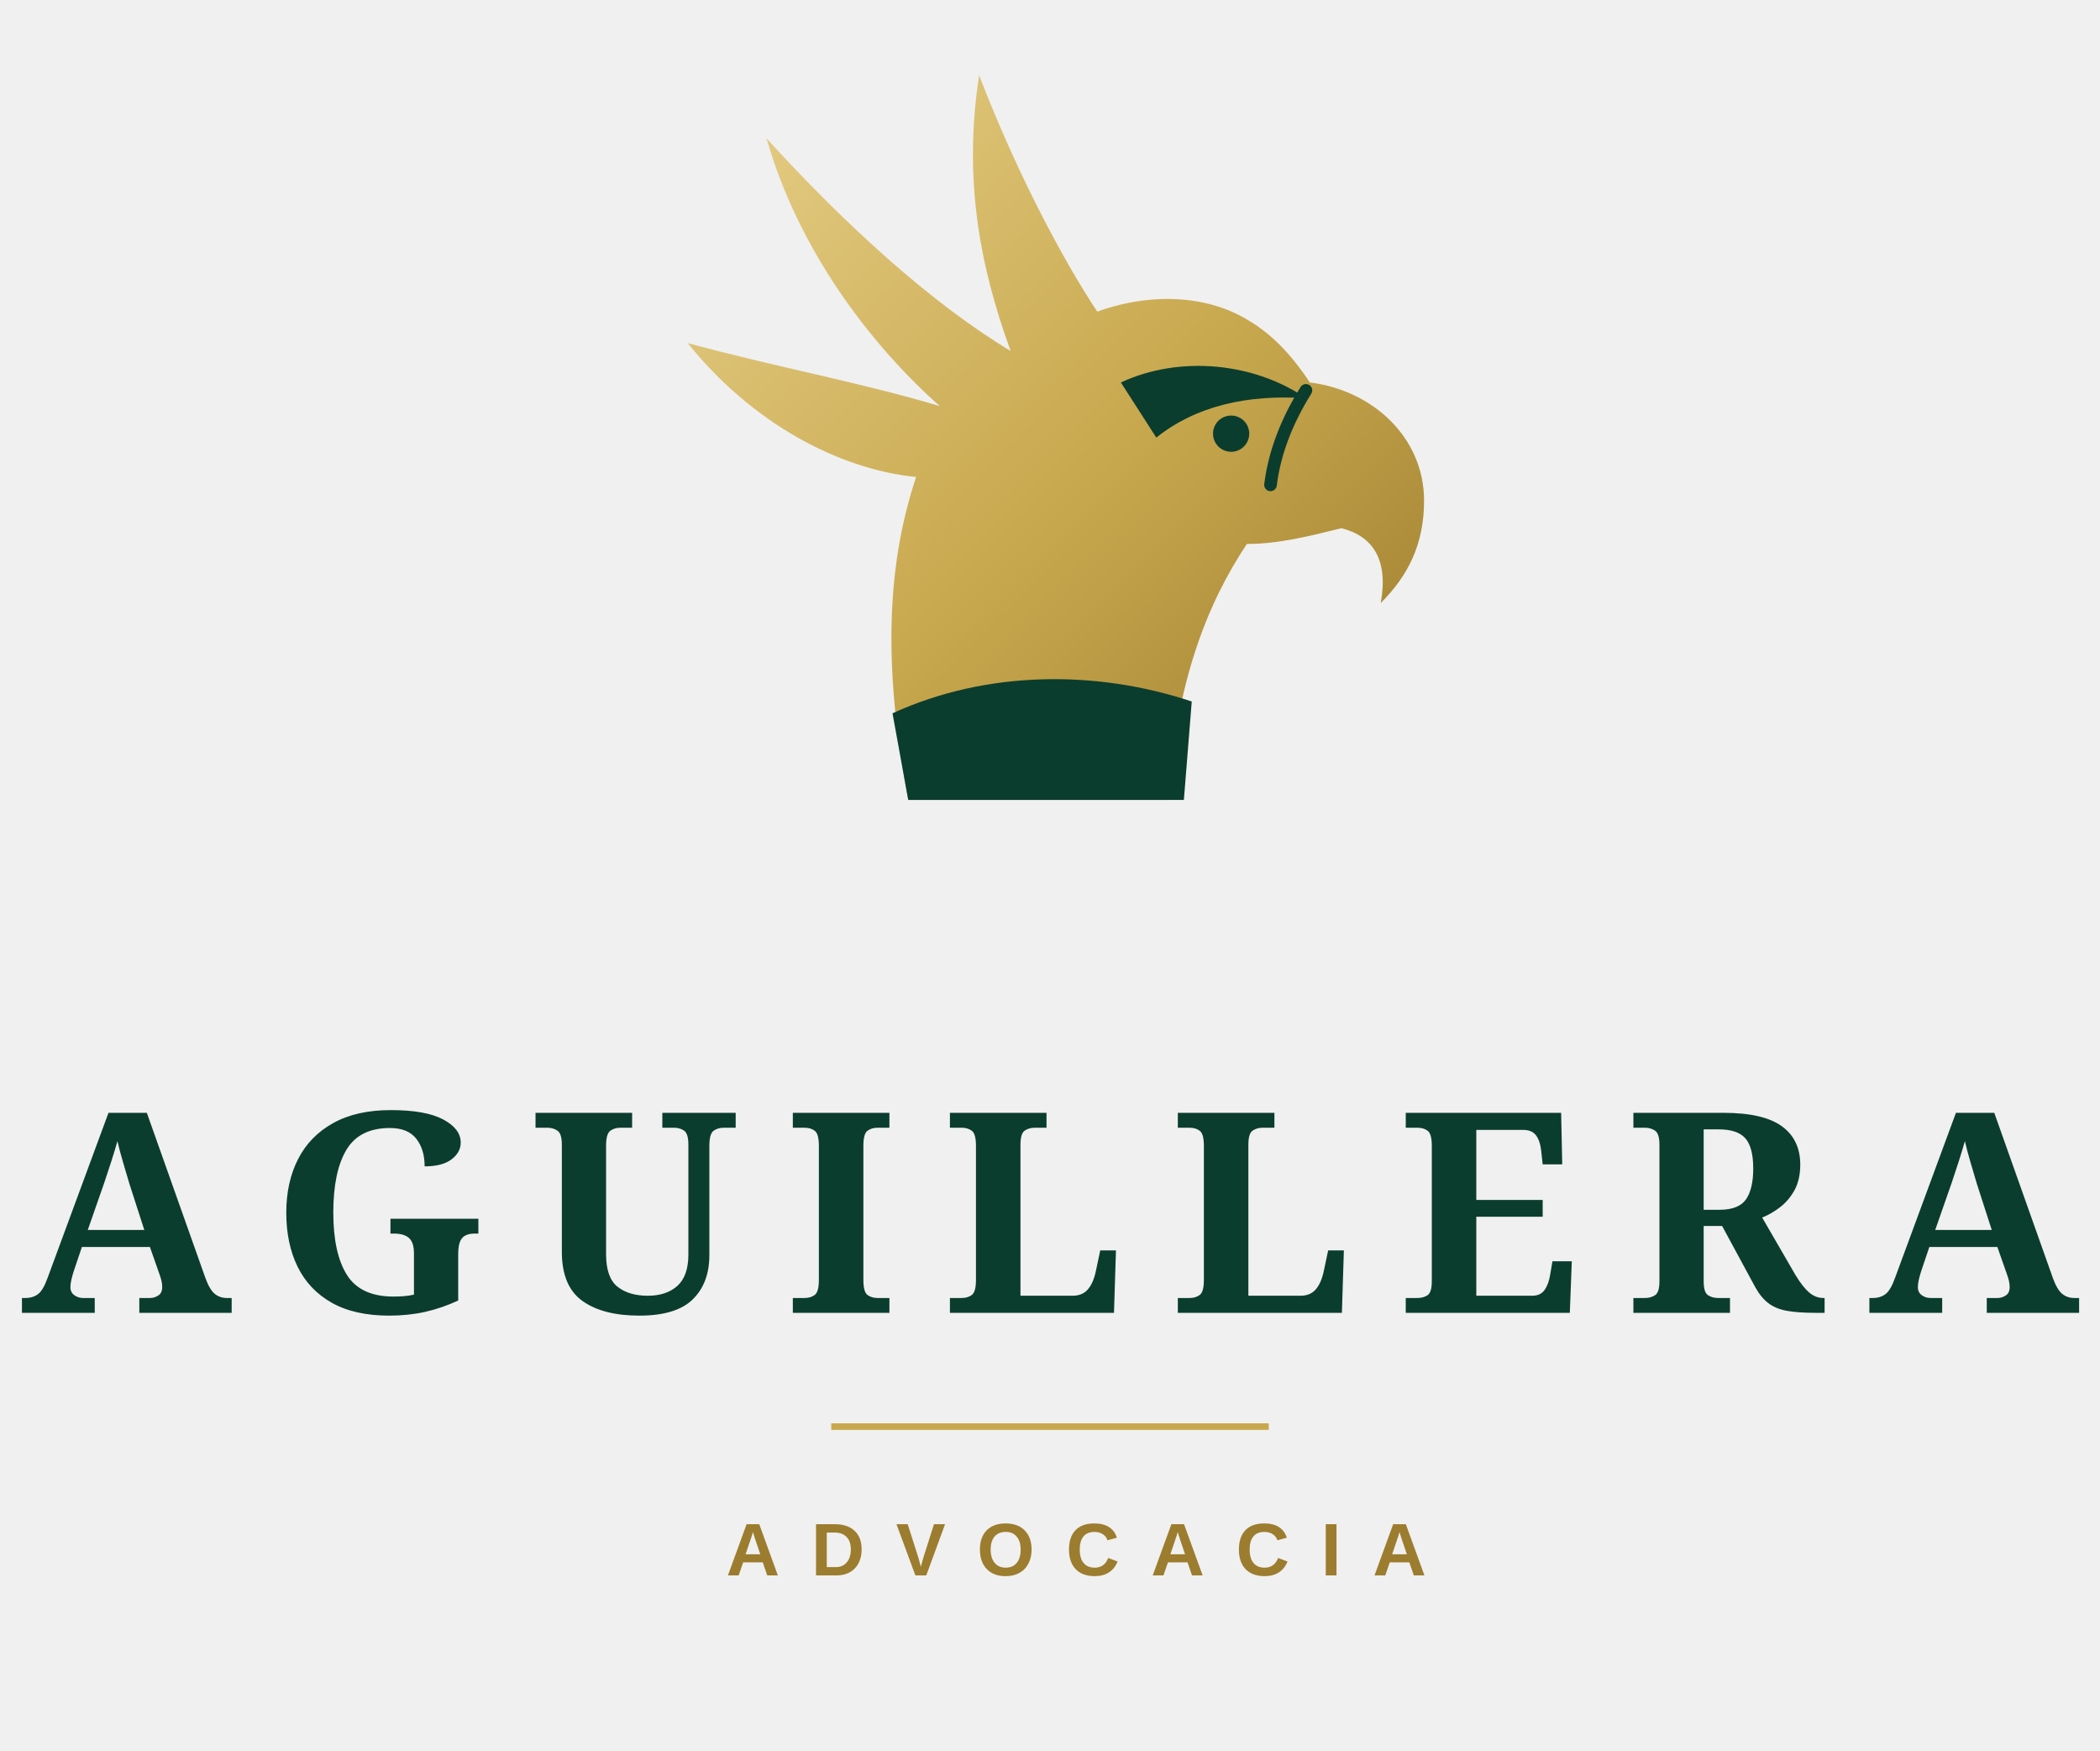
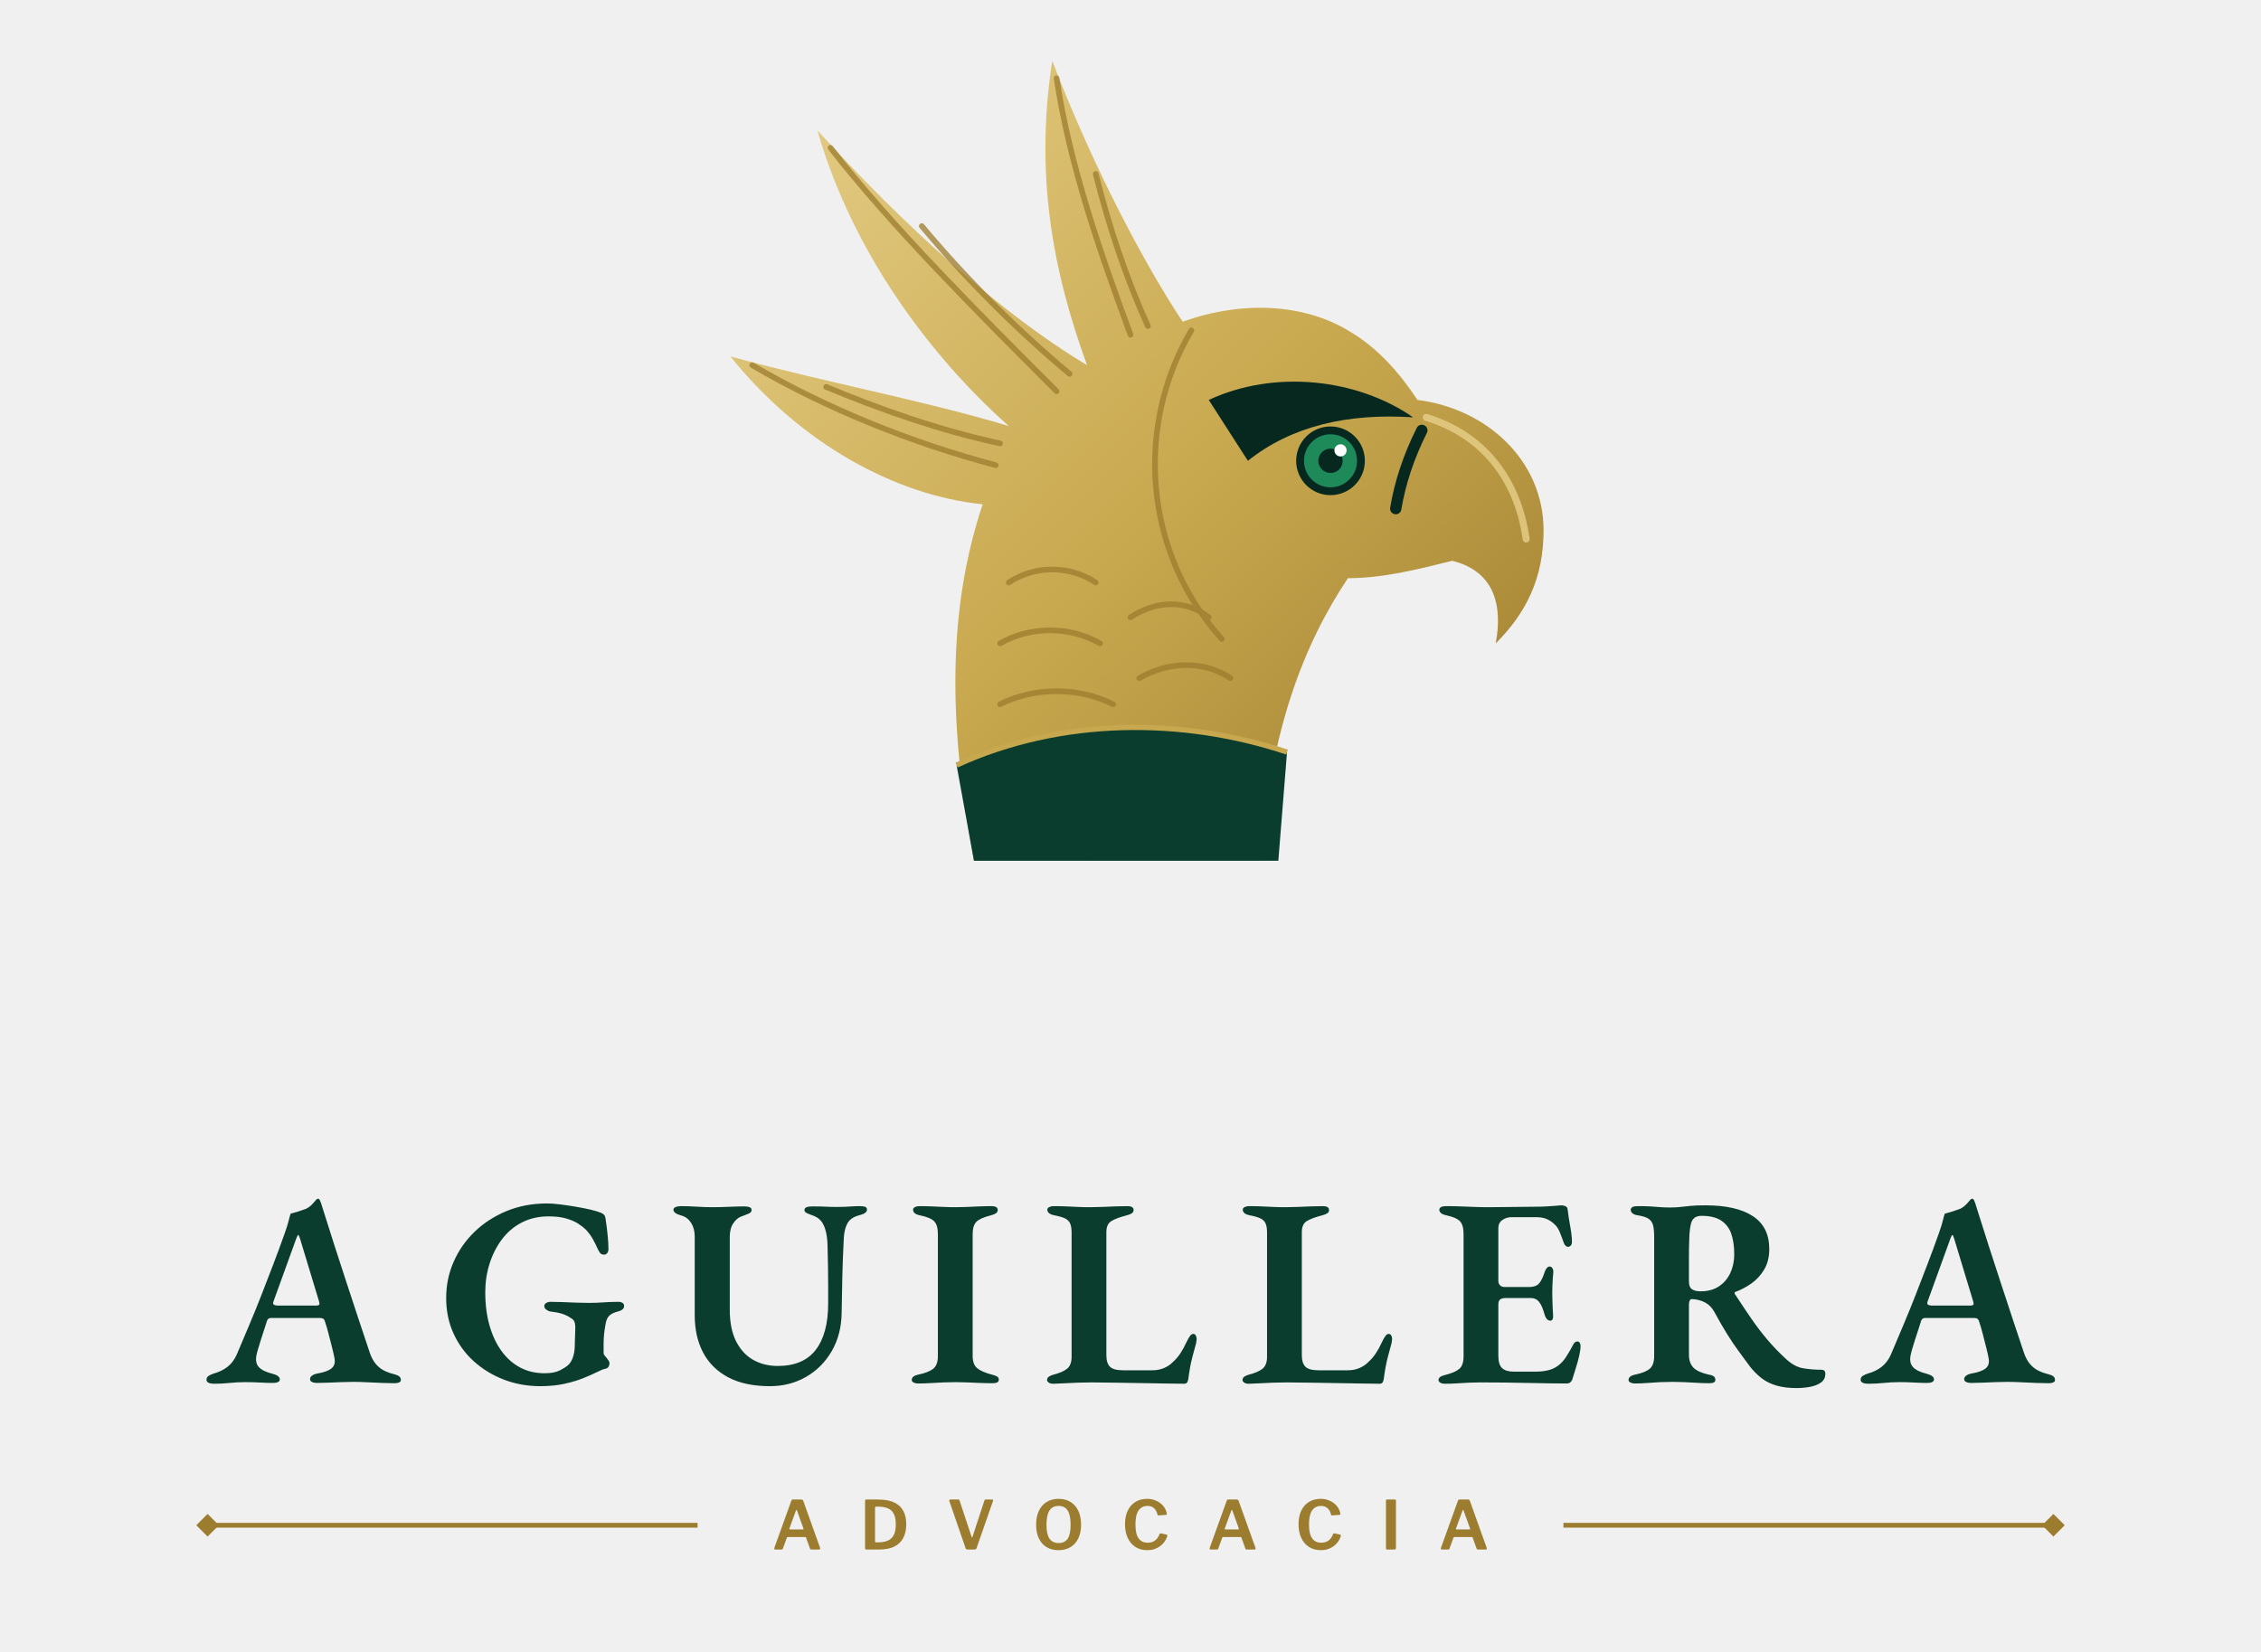
- <svg xmlns="http://www.w3.org/2000/svg" viewBox="0 0 480 400" role="img" aria-labelledby="t">
+ <svg xmlns="http://www.w3.org/2000/svg" viewBox="0 0 520 380" role="img" aria-labelledby="t">
  <defs>
-     <linearGradient id="ouroA" x1="0" y1="0" x2="1" y2="1">
+     <linearGradient id="ouro" x1="0" y1="0" x2="1" y2="1">
      <stop offset="0" stop-color="#E7D08A" />
      <stop offset=".55" stop-color="#C8A84E" />
      <stop offset="1" stop-color="#9C7C2E" />
    </linearGradient>
-     <style>
-       @font-face { font-family: 'EB Garamond'; font-weight: 600; src: url('../assets/fonts/eb-garamond-600.woff2') format('woff2'); }
-       @font-face { font-family: 'Libre Franklin'; font-weight: 600; src: url('../assets/fonts/libre-franklin-600.woff2') format('woff2'); }
-       .nome { font-family: 'EB Garamond', Garamond, Georgia, serif; font-weight: 600; letter-spacing: .16em; }
-       .desc { font-family: 'Libre Franklin', Arial, sans-serif; font-weight: 600; letter-spacing: .42em; }
-     </style>
  </defs>
-   <g transform="translate(150 10) scale(.9)">
-     <path fill="url(#ouroA)" d="M64 192 C58 160 58 134 66 110 C46 108 24 96 8 76 C30 82 52 86 72 92 C54 76 36 52 28 24 C48 46 70 66 90 78 C82 56 78 34 82 8 C92 34 104 56 112 68 C126 63 140 64 150 70 C157 74 162 80 166 86 C182 88 195 100 195 116 C195 127 191 135 184 142 C186 131 182 125 174 123 C166 125 158 127 150 127 C140 142 132 162 130 192 Z" />
-     <path d="M118 86 C133 79 152 81 165 90 C150 89 137 92 127 100 Z" fill="#0B3D2E" />
-     <circle cx="146" cy="99" r="4.6" fill="#0B3D2E" />
-     <path d="M165 88 C160 96 157 104 156 112" stroke="#0B3D2E" stroke-width="3.2" fill="none" stroke-linecap="round" />
+   <g transform="translate(160 6) scale(1)">
+     <path fill="url(#ouro)" d="M64 192 C58 160 58 134 66 110 C46 108 24 96 8 76 C30 82 52 86 72 92 C54 76 36 52 28 24 C48 46 70 66 90 78 C82 56 78 34 82 8 C92 34 104 56 112 68 C126 63 140 64 150 70 C157 74 162 80 166 86 C182 88 195 100 195 116 C195 127 191 135 184 142 C186 131 182 125 174 123 C166 125 158 127 150 127 C140 142 132 162 130 192 Z" />
+     <g fill="none" stroke="#9C7C2E" stroke-width="1.3" stroke-linecap="round" opacity=".75">
+       <path d="M69 101 C50 96 30 88 13 78" />
+       <path d="M70 96 C56 93 42 88 30 83" />
+       <path d="M83 84 C65 66 45 46 31 28" />
+       <path d="M86 80 C74 70 62 58 52 46" />
+       <path d="M100 71 C93 52 86 32 83 12" />
+       <path d="M104 69 C99 58 95 46 92 34" />
+       <path d="M114 70 C101 92 103 121 121 141" />
+       <path d="M72 128 C78 124 86 124 92 128" />
+       <path d="M70 142 C77 138 86 138 93 142" />
+       <path d="M70 156 C78 152 88 152 96 156" />
+       <path d="M100 136 C106 132 113 132 118 136" />
+       <path d="M102 150 C109 146 117 146 123 150" />
+     </g>
+     <path d="M168 90 C181 94 189 104 191 118" fill="none" stroke="#E7D08A" stroke-width="1.6" stroke-linecap="round" opacity=".8" />
+     <path d="M167 93 C164 99 162 105 161 111" fill="none" stroke="#06281F" stroke-width="2.6" stroke-linecap="round" />
+     <path d="M118 86 C133 79 152 81 165 90 C150 89 137 92 127 100 Z" fill="#06281F" />
+     <circle cx="146" cy="100" r="7" fill="#1E8A5A" stroke="#06281F" stroke-width="1.8" />
+     <circle cx="146" cy="100" r="2.8" fill="#06281F" />
+     <circle cx="148.3" cy="97.6" r="1.4" fill="#FFFFFF" />
    <path d="M60 170 C84 159 112 159 136 167 L134 192 L64 192 Z" fill="#0B3D2E" />
+     <path d="M60 170 C84 159 112 159 136 167" fill="none" stroke="#C8A84E" stroke-width="1.2" />
  </g>
-   <text class="nome" x="240" y="300" font-size="64" text-anchor="middle" fill="#0B3D2E">AGUILLERA</text>
-   <line x1="190" y1="326" x2="290" y2="326" stroke="#C8A84E" stroke-width="1.5" />
-   <text class="desc" x="246" y="360" font-size="17" text-anchor="middle" fill="#9C7C2E">ADVOCACIA</text>
+   <path fill="#0B3D2E" d="M49.231 318.31Q48.487 318.31 47.991 318.093Q47.495 317.876 47.495 317.38Q47.495 316.822 47.96 316.512Q48.425 316.202 49.169 315.954Q50.967 315.458 52.3 314.435Q53.633 313.412 54.439 311.614Q55.989 307.956 57.415 304.577Q58.841 301.198 60.143 297.85Q61.445 294.502 62.778 291.03Q64.111 287.558 65.475 283.714Q66.157 281.792 66.405 280.738Q66.653 279.684 66.839 279.188Q67.769 278.94 68.575 278.692Q69.381 278.444 70.373 278.072Q71.241 277.638 71.861 276.956Q72.481 276.274 72.791 275.902Q72.977 275.778 73.163 275.747Q73.349 275.716 73.535 276.026Q73.721 276.398 73.845 276.77Q73.969 277.142 74.093 277.576Q75.457 281.978 76.914 286.473Q78.371 290.968 79.797 295.339Q81.223 299.71 82.556 303.709Q83.889 307.708 85.005 311.056Q85.563 312.73 86.4 313.722Q87.237 314.714 88.26 315.241Q89.283 315.768 90.523 316.078Q91.329 316.264 91.763 316.574Q92.197 316.884 92.197 317.442Q92.197 317.814 91.794 318.0Q91.391 318.186 90.771 318.186Q89.655 318.186 87.95 318.124Q86.245 318.062 84.447 317.969Q82.649 317.876 81.223 317.876Q79.983 317.876 78.464 317.938Q76.945 318.0 75.426 318.062Q73.907 318.124 72.853 318.124Q72.233 318.124 71.768 317.907Q71.303 317.69 71.303 317.256Q71.303 316.76 71.799 316.419Q72.295 316.078 72.977 315.954Q75.209 315.582 76.201 314.807Q77.193 314.032 76.945 312.544Q76.759 311.49 76.387 310.033Q76.015 308.576 75.612 306.995Q75.209 305.414 74.775 304.112Q74.651 303.616 74.403 303.399Q74.155 303.182 73.473 303.182H62.313Q61.879 303.182 61.631 303.461Q61.383 303.74 61.259 304.298Q61.011 305.104 60.67 306.127Q60.329 307.15 59.988 308.235Q59.647 309.32 59.368 310.25Q59.089 311.18 58.965 311.862Q58.655 313.536 59.554 314.497Q60.453 315.458 62.685 316.016Q64.359 316.45 64.359 317.318Q64.359 317.69 63.956 317.907Q63.553 318.124 62.809 318.124Q61.383 318.124 59.833 318.031Q58.283 317.938 56.423 317.938Q54.563 317.938 52.796 318.124Q51.029 318.31 49.231 318.31ZM63.987 300.33H72.605Q73.473 300.33 73.473 299.958Q73.473 299.772 73.442 299.648Q73.411 299.524 73.349 299.276L69.009 284.954Q68.761 284.086 68.575 284.086Q68.451 284.086 68.141 284.892L62.933 299.276Q62.809 299.586 62.809 299.772Q62.809 300.082 63.15 300.206Q63.491 300.33 63.987 300.33Z M124.251 318.868Q119.849 318.868 115.943 317.38Q112.037 315.892 109.03 313.195Q106.023 310.498 104.318 306.778Q102.613 303.058 102.613 298.594Q102.613 294.192 104.318 290.286Q106.023 286.38 109.123 283.373Q112.223 280.366 116.47 278.599Q120.717 276.832 125.863 276.832Q127.041 276.832 128.777 277.049Q130.513 277.266 132.373 277.576Q134.233 277.886 135.814 278.258Q137.395 278.63 138.263 279.002Q138.697 279.188 138.945 279.467Q139.193 279.746 139.255 280.242Q139.565 282.288 139.751 284.148Q139.937 286.008 139.937 287.372Q139.937 287.868 139.658 288.24Q139.379 288.612 138.945 288.612Q138.263 288.612 137.953 288.147Q137.643 287.682 137.395 287.124Q136.899 286.008 136.279 284.923Q135.659 283.838 134.729 282.846Q134.109 282.226 133.024 281.513Q131.939 280.8 130.265 280.304Q128.591 279.808 126.173 279.808Q122.763 279.808 120.035 281.203Q117.307 282.598 115.447 285.078Q113.587 287.558 112.595 290.689Q111.603 293.82 111.603 297.23Q111.603 301.508 112.595 304.949Q113.587 308.39 115.385 310.839Q117.183 313.288 119.663 314.59Q122.143 315.892 125.243 315.892Q127.475 315.892 128.746 315.241Q130.017 314.59 130.575 314.094Q131.257 313.536 131.691 312.42Q132.125 311.304 132.187 309.816Q132.187 309.258 132.218 308.39Q132.249 307.522 132.28 306.654Q132.311 305.786 132.311 305.228Q132.311 304.546 132.094 304.019Q131.877 303.492 131.257 303.182Q130.699 302.748 129.831 302.407Q128.963 302.066 128.064 301.911Q127.165 301.756 126.607 301.694Q126.173 301.632 125.677 301.291Q125.181 300.95 125.181 300.454Q125.181 299.958 125.646 299.71Q126.111 299.462 126.483 299.462Q127.909 299.462 129.428 299.524Q130.947 299.586 132.466 299.648Q133.985 299.71 135.411 299.71Q137.147 299.71 138.852 299.586Q140.557 299.462 142.355 299.462Q142.727 299.462 143.13 299.679Q143.533 299.896 143.533 300.454Q143.533 300.95 143.099 301.26Q142.665 301.57 142.293 301.632Q140.619 302.066 140.03 302.748Q139.441 303.43 139.255 304.67Q139.007 306.034 138.914 307.088Q138.821 308.142 138.821 309.32V311.242Q138.821 311.552 139.038 311.8Q139.255 312.048 139.503 312.358Q139.751 312.668 139.968 312.978Q140.185 313.288 140.185 313.598Q140.185 313.97 139.968 314.373Q139.751 314.776 139.069 314.9Q138.635 314.962 137.395 315.582Q136.155 316.202 134.264 316.977Q132.373 317.752 129.862 318.31Q127.351 318.868 124.251 318.868Z M177.075 318.868Q171.309 318.868 167.465 316.822Q163.621 314.776 161.699 311.118Q159.777 307.46 159.777 302.562V284.458Q159.777 282.598 158.94 281.296Q158.103 279.994 156.739 279.622Q154.879 279.126 154.879 278.258Q154.879 277.886 155.375 277.669Q155.871 277.452 156.615 277.452Q158.351 277.452 160.242 277.576Q162.133 277.7 163.931 277.7Q165.543 277.7 167.62 277.607Q169.697 277.514 171.185 277.514Q171.929 277.514 172.394 277.7Q172.859 277.886 172.859 278.32Q172.859 278.94 172.084 279.219Q171.309 279.498 170.255 279.932Q169.387 280.304 168.612 281.451Q167.837 282.598 167.837 284.582V301.26Q167.837 305.724 169.325 308.607Q170.813 311.49 173.293 312.854Q175.773 314.218 178.873 314.218Q184.763 314.218 187.615 310.498Q190.467 306.778 190.467 299.834Q190.467 298.284 190.467 296.176Q190.467 294.068 190.436 291.805Q190.405 289.542 190.343 287.496Q190.343 285.078 190.002 283.559Q189.661 282.04 189.041 281.141Q188.421 280.242 187.305 279.746Q186.685 279.498 185.848 279.188Q185.011 278.878 185.011 278.382Q185.011 277.886 185.507 277.7Q186.003 277.514 186.809 277.514Q188.793 277.514 189.878 277.576Q190.963 277.638 192.389 277.638Q193.443 277.638 194.28 277.607Q195.117 277.576 195.923 277.514Q196.729 277.452 197.783 277.452Q198.527 277.452 198.961 277.607Q199.395 277.762 199.395 278.258Q199.395 279.126 197.597 279.56Q195.675 280.056 194.931 281.358Q194.187 282.66 194.063 284.768Q193.815 289.666 193.722 293.758Q193.629 297.85 193.567 302.004Q193.505 306.964 191.304 310.777Q189.103 314.59 185.383 316.729Q181.663 318.868 177.075 318.868Z M211.113 318.248Q210.555 318.248 210.121 318.031Q209.687 317.814 209.687 317.442Q209.687 316.512 211.237 316.202Q213.593 315.706 214.647 314.838Q215.701 313.97 215.701 311.986V283.838Q215.701 281.792 214.833 280.924Q213.965 280.056 211.547 279.56Q209.997 279.25 209.997 278.258Q209.997 277.886 210.431 277.669Q210.865 277.452 211.423 277.452Q212.911 277.452 214.337 277.514Q215.763 277.576 217.096 277.638Q218.429 277.7 219.793 277.7Q221.095 277.7 222.428 277.638Q223.761 277.576 225.187 277.514Q226.613 277.452 228.101 277.452Q228.721 277.452 229.093 277.669Q229.465 277.886 229.465 278.32Q229.465 278.816 229.062 279.095Q228.659 279.374 227.915 279.56Q225.435 280.18 224.567 281.048Q223.699 281.916 223.699 283.9V311.924Q223.699 313.846 224.722 314.714Q225.745 315.582 228.101 316.202Q228.907 316.388 229.31 316.636Q229.713 316.884 229.713 317.38Q229.713 317.814 229.341 318.0Q228.969 318.186 228.349 318.186Q226.861 318.186 225.373 318.124Q223.885 318.062 222.49 318.0Q221.095 317.938 219.793 317.938Q218.429 317.938 217.003 318.0Q215.577 318.062 214.089 318.155Q212.601 318.248 211.113 318.248Z M242.237 318.31Q241.555 318.31 241.183 318.031Q240.811 317.752 240.811 317.442Q240.811 316.946 241.245 316.667Q241.679 316.388 242.113 316.264Q244.345 315.706 245.399 314.869Q246.453 314.032 246.453 312.11V283.59Q246.453 282.164 246.112 281.42Q245.771 280.676 244.934 280.273Q244.097 279.87 242.485 279.56Q240.873 279.25 240.873 278.258Q240.873 277.886 241.307 277.669Q241.741 277.452 242.299 277.452Q243.849 277.452 245.244 277.514Q246.639 277.576 247.941 277.638Q249.243 277.7 250.545 277.7Q251.971 277.7 253.428 277.638Q254.885 277.576 256.404 277.514Q257.923 277.452 259.349 277.452Q259.969 277.452 260.341 277.669Q260.713 277.886 260.713 278.32Q260.713 278.816 260.31 279.095Q259.907 279.374 259.163 279.56Q256.745 280.18 255.598 280.893Q254.451 281.606 254.451 283.404V311.738Q254.451 313.536 255.257 314.373Q256.063 315.21 258.295 315.21H265.053Q266.479 315.21 267.657 314.714Q268.835 314.218 269.579 313.474Q270.695 312.482 271.439 311.366Q272.183 310.25 272.865 308.762Q273.299 307.832 273.671 307.336Q274.043 306.84 274.415 306.84Q274.849 306.84 275.035 307.243Q275.221 307.646 275.221 308.08Q275.221 308.142 275.159 308.452Q275.097 308.762 275.097 308.948Q274.601 310.746 274.26 312.048Q273.919 313.35 273.702 314.559Q273.485 315.768 273.299 317.194Q273.237 317.628 273.051 317.969Q272.865 318.31 272.307 318.31Q270.447 318.31 267.843 318.248Q265.239 318.186 262.325 318.155Q259.411 318.124 256.466 318.062Q253.521 318.0 250.917 318.0Q249.553 318.0 247.786 318.062Q246.019 318.124 244.469 318.217Q242.919 318.31 242.237 318.31Z M287.187 318.31Q286.505 318.31 286.133 318.031Q285.761 317.752 285.761 317.442Q285.761 316.946 286.195 316.667Q286.629 316.388 287.063 316.264Q289.295 315.706 290.349 314.869Q291.403 314.032 291.403 312.11V283.59Q291.403 282.164 291.062 281.42Q290.721 280.676 289.884 280.273Q289.047 279.87 287.435 279.56Q285.823 279.25 285.823 278.258Q285.823 277.886 286.257 277.669Q286.691 277.452 287.249 277.452Q288.799 277.452 290.194 277.514Q291.589 277.576 292.891 277.638Q294.193 277.7 295.495 277.7Q296.921 277.7 298.378 277.638Q299.835 277.576 301.354 277.514Q302.873 277.452 304.299 277.452Q304.919 277.452 305.291 277.669Q305.663 277.886 305.663 278.32Q305.663 278.816 305.26 279.095Q304.857 279.374 304.113 279.56Q301.695 280.18 300.548 280.893Q299.401 281.606 299.401 283.404V311.738Q299.401 313.536 300.207 314.373Q301.013 315.21 303.245 315.21H310.003Q311.429 315.21 312.607 314.714Q313.785 314.218 314.529 313.474Q315.645 312.482 316.389 311.366Q317.133 310.25 317.815 308.762Q318.249 307.832 318.621 307.336Q318.993 306.84 319.365 306.84Q319.799 306.84 319.985 307.243Q320.171 307.646 320.171 308.08Q320.171 308.142 320.109 308.452Q320.047 308.762 320.047 308.948Q319.551 310.746 319.21 312.048Q318.869 313.35 318.652 314.559Q318.435 315.768 318.249 317.194Q318.187 317.628 318.001 317.969Q317.815 318.31 317.257 318.31Q315.397 318.31 312.793 318.248Q310.189 318.186 307.275 318.155Q304.361 318.124 301.416 318.062Q298.471 318.0 295.867 318.0Q294.503 318.0 292.736 318.062Q290.969 318.124 289.419 318.217Q287.869 318.31 287.187 318.31Z M332.323 318.31Q331.641 318.31 331.238 318.062Q330.835 317.814 330.835 317.442Q330.835 316.636 332.447 316.264Q334.679 315.706 335.64 314.869Q336.601 314.032 336.601 311.986V283.9Q336.601 281.792 335.764 280.924Q334.927 280.056 332.633 279.56Q331.765 279.374 331.393 279.033Q331.021 278.692 331.021 278.32Q331.021 277.886 331.424 277.669Q331.827 277.452 332.509 277.452Q334.307 277.452 335.95 277.514Q337.593 277.576 339.143 277.638Q340.693 277.7 342.367 277.7Q345.219 277.7 348.412 277.638Q351.605 277.576 354.147 277.576Q356.193 277.514 357.526 277.39Q358.859 277.266 359.107 277.266Q359.541 277.266 360.006 277.452Q360.471 277.638 360.533 278.196Q360.781 280.242 361.153 282.226Q361.525 284.21 361.525 285.698Q361.525 286.256 361.246 286.535Q360.967 286.814 360.657 286.814Q360.347 286.814 360.099 286.597Q359.851 286.38 359.665 285.946Q359.169 284.52 358.735 283.466Q358.301 282.412 357.743 281.854Q356.937 280.986 355.883 280.49Q354.829 279.994 353.341 279.994H347.575Q346.459 279.994 345.529 280.645Q344.599 281.296 344.599 282.474V294.626Q344.599 295.308 345.002 295.68Q345.405 296.052 345.963 296.052H351.667Q353.341 296.052 354.054 295.122Q354.767 294.192 355.263 292.58Q355.697 291.34 356.441 291.34Q356.751 291.34 356.999 291.681Q357.247 292.022 357.247 292.58Q357.185 293.2 357.123 294.068Q357.061 294.936 357.03 295.804Q356.999 296.672 356.999 297.354Q356.999 298.098 357.03 299.028Q357.061 299.958 357.092 300.857Q357.123 301.756 357.185 302.376Q357.247 303.058 357.092 303.43Q356.937 303.802 356.565 303.802Q355.573 303.802 355.139 302.066Q354.643 300.33 353.961 299.462Q353.279 298.594 352.101 298.594H346.273Q345.467 298.594 345.033 298.904Q344.599 299.214 344.599 300.082V311.862Q344.599 313.908 345.467 314.714Q346.335 315.52 348.133 315.52H353.217Q354.767 315.52 356.038 315.21Q357.309 314.9 358.239 314.218Q359.293 313.474 360.13 312.203Q360.967 310.932 361.773 309.382Q362.021 308.886 362.269 308.731Q362.517 308.576 362.889 308.576Q363.199 308.638 363.354 308.948Q363.509 309.258 363.509 309.63Q363.509 310.498 363.199 311.862Q362.889 313.226 362.424 314.683Q361.959 316.14 361.587 317.38Q361.401 317.814 361.091 318.031Q360.781 318.248 360.347 318.248Q358.859 318.248 356.534 318.217Q354.209 318.186 351.481 318.124Q348.753 318.062 345.901 318.031Q343.049 318.0 340.445 318.0Q339.143 318.0 337.81 318.062Q336.477 318.124 335.113 318.217Q333.749 318.31 332.323 318.31Z M413.171 319.302Q410.505 319.302 408.521 318.713Q406.537 318.124 405.111 317.008Q403.685 315.892 402.507 314.404Q401.143 312.544 399.841 310.777Q398.539 309.01 397.206 306.871Q395.873 304.732 394.261 301.756Q393.455 300.33 392.215 299.648Q391.409 299.214 390.572 299.028Q389.735 298.842 389.177 298.842Q388.805 298.78 388.619 299.152Q388.433 299.524 388.433 300.082V311.614Q388.433 313.536 389.456 314.59Q390.479 315.644 392.959 316.202Q393.765 316.326 394.137 316.605Q394.509 316.884 394.509 317.38Q394.509 317.814 394.168 318.0Q393.827 318.186 393.145 318.186Q391.719 318.186 390.231 318.093Q388.743 318.0 387.348 317.938Q385.953 317.876 384.713 317.876Q383.349 317.876 381.892 317.938Q380.435 318.0 378.947 318.124Q377.459 318.248 375.971 318.248Q375.413 318.248 374.979 318.031Q374.545 317.814 374.545 317.442Q374.545 316.512 376.095 316.202Q378.451 315.706 379.443 314.838Q380.435 313.97 380.435 311.924V284.52Q380.435 282.722 380.156 281.761Q379.877 280.8 379.071 280.304Q378.265 279.808 376.653 279.56Q375.785 279.436 375.413 279.064Q375.041 278.692 375.041 278.32Q375.041 277.886 375.444 277.669Q375.847 277.452 376.529 277.452Q378.389 277.452 379.505 277.514Q380.621 277.576 381.644 277.669Q382.667 277.762 384.093 277.762Q385.457 277.762 386.511 277.638Q387.565 277.514 388.867 277.39Q390.169 277.266 392.215 277.266Q399.345 277.266 403.127 279.746Q406.909 282.226 406.909 287.31Q406.909 290.1 405.731 292.053Q404.553 294.006 402.786 295.246Q401.019 296.486 399.159 297.168Q398.911 297.23 398.942 297.478Q398.973 297.726 399.159 297.912Q401.019 300.764 402.786 303.337Q404.553 305.91 406.506 308.204Q408.459 310.498 410.753 312.606Q412.675 314.404 414.69 314.745Q416.705 315.086 418.875 315.086Q419.805 315.086 419.805 316.016Q419.805 317.256 418.875 317.969Q417.945 318.682 416.426 318.992Q414.907 319.302 413.171 319.302ZM391.099 297.044Q393.641 297.044 395.346 295.897Q397.051 294.75 397.95 292.828Q398.849 290.906 398.849 288.55Q398.849 285.76 398.167 283.807Q397.485 281.854 395.842 280.769Q394.199 279.684 391.347 279.684Q389.735 279.684 389.146 280.831Q388.557 281.978 388.495 285.45Q388.433 286.876 388.433 289.201Q388.433 291.526 388.433 294.75Q388.433 296.114 389.146 296.579Q389.859 297.044 391.099 297.044Z M429.663 318.31Q428.919 318.31 428.423 318.093Q427.927 317.876 427.927 317.38Q427.927 316.822 428.392 316.512Q428.857 316.202 429.601 315.954Q431.399 315.458 432.732 314.435Q434.065 313.412 434.871 311.614Q436.421 307.956 437.847 304.577Q439.273 301.198 440.575 297.85Q441.877 294.502 443.21 291.03Q444.543 287.558 445.907 283.714Q446.589 281.792 446.837 280.738Q447.085 279.684 447.271 279.188Q448.201 278.94 449.007 278.692Q449.813 278.444 450.805 278.072Q451.673 277.638 452.293 276.956Q452.913 276.274 453.223 275.902Q453.409 275.778 453.595 275.747Q453.781 275.716 453.967 276.026Q454.153 276.398 454.277 276.77Q454.401 277.142 454.525 277.576Q455.889 281.978 457.346 286.473Q458.803 290.968 460.229 295.339Q461.655 299.71 462.988 303.709Q464.321 307.708 465.437 311.056Q465.995 312.73 466.832 313.722Q467.669 314.714 468.692 315.241Q469.715 315.768 470.955 316.078Q471.761 316.264 472.195 316.574Q472.629 316.884 472.629 317.442Q472.629 317.814 472.226 318.0Q471.823 318.186 471.203 318.186Q470.087 318.186 468.382 318.124Q466.677 318.062 464.879 317.969Q463.081 317.876 461.655 317.876Q460.415 317.876 458.896 317.938Q457.377 318.0 455.858 318.062Q454.339 318.124 453.285 318.124Q452.665 318.124 452.2 317.907Q451.735 317.69 451.735 317.256Q451.735 316.76 452.231 316.419Q452.727 316.078 453.409 315.954Q455.641 315.582 456.633 314.807Q457.625 314.032 457.377 312.544Q457.191 311.49 456.819 310.033Q456.447 308.576 456.044 306.995Q455.641 305.414 455.207 304.112Q455.083 303.616 454.835 303.399Q454.587 303.182 453.905 303.182H442.745Q442.311 303.182 442.063 303.461Q441.815 303.74 441.691 304.298Q441.443 305.104 441.102 306.127Q440.761 307.15 440.42 308.235Q440.079 309.32 439.8 310.25Q439.521 311.18 439.397 311.862Q439.087 313.536 439.986 314.497Q440.885 315.458 443.117 316.016Q444.791 316.45 444.791 317.318Q444.791 317.69 444.388 317.907Q443.985 318.124 443.241 318.124Q441.815 318.124 440.265 318.031Q438.715 317.938 436.855 317.938Q434.995 317.938 433.228 318.124Q431.461 318.31 429.663 318.31ZM444.419 300.33H453.037Q453.905 300.33 453.905 299.958Q453.905 299.772 453.874 299.648Q453.843 299.524 453.781 299.276L449.441 284.954Q449.193 284.086 449.007 284.086Q448.883 284.086 448.573 284.892L443.365 299.276Q443.241 299.586 443.241 299.772Q443.241 300.082 443.582 300.206Q443.923 300.33 444.419 300.33Z" />
+   <path fill="#9C7C2E" d="M178.261 356.44Q178.152 356.44 178.09 356.332Q178.028 356.223 178.09 356.053L181.996 345.218Q182.058 345.063 182.136 345.001Q182.213 344.939 182.368 344.939H184.306Q184.631 344.939 184.74 345.249L188.615 356.068Q188.661 356.192 188.615 356.316Q188.568 356.44 188.444 356.44H186.569Q186.352 356.44 186.29 356.238L185.391 353.728Q185.375 353.65 185.337 353.611Q185.298 353.572 185.205 353.572H181.159Q181.02 353.572 180.973 353.712L180.043 356.254Q180.028 356.347 179.958 356.394Q179.888 356.44 179.764 356.44H178.261ZM184.647 351.821Q184.848 351.821 184.771 351.573L183.283 347.435Q183.236 347.326 183.174 347.326Q183.112 347.326 183.066 347.45L181.562 351.573Q181.469 351.821 181.686 351.821Z M199.263 356.44Q198.953 356.44 198.953 356.115V345.218Q198.953 345.063 199.023 345.001Q199.093 344.939 199.263 344.939Q199.573 344.939 199.984 344.939Q200.395 344.939 200.837 344.939Q201.278 344.939 201.673 344.939Q202.069 344.939 202.363 344.954Q204.471 345.001 205.812 345.691Q207.153 346.38 207.788 347.628Q208.424 348.876 208.424 350.627Q208.424 352.457 207.749 353.759Q207.075 355.06 205.703 355.75Q204.332 356.44 202.255 356.44ZM201.449 354.797H201.836Q203.262 354.797 204.192 354.394Q205.122 353.991 205.572 353.077Q206.021 352.162 206.021 350.659Q206.021 349.171 205.587 348.279Q205.153 347.388 204.254 346.985Q203.355 346.582 201.976 346.582H201.402Q201.247 346.582 201.247 346.799V354.611Q201.247 354.797 201.449 354.797Z M228.171 344.939Q228.31 344.939 228.372 345.032Q228.434 345.125 228.388 345.249L224.59 356.145Q224.497 356.44 224.156 356.44H222.529Q222.157 356.44 222.079 356.161L218.328 345.264Q218.282 345.125 218.344 345.032Q218.406 344.939 218.545 344.939H220.39Q220.622 344.939 220.684 345.171L223.459 353.541Q223.567 353.82 223.66 353.526L226.404 345.171Q226.466 344.939 226.714 344.939H228.171Z M243.469 356.595Q241.873 356.595 240.71 355.897Q239.548 355.2 238.92 353.882Q238.292 352.565 238.292 350.736Q238.292 348.876 238.928 347.543Q239.563 346.21 240.726 345.497Q241.888 344.784 243.469 344.784Q245.05 344.784 246.205 345.497Q247.36 346.21 247.995 347.535Q248.631 348.861 248.631 350.721Q248.631 352.55 248.003 353.867Q247.375 355.185 246.213 355.89Q245.05 356.595 243.469 356.595ZM243.485 354.952Q244.88 354.952 245.554 353.952Q246.228 352.952 246.228 350.752Q246.228 348.504 245.546 347.458Q244.864 346.411 243.469 346.411Q242.059 346.411 241.369 347.458Q240.679 348.504 240.679 350.752Q240.679 352.937 241.369 353.945Q242.059 354.952 243.485 354.952Z M263.852 344.784Q264.704 344.784 265.464 345.04Q266.223 345.296 266.828 345.753Q267.432 346.21 267.82 346.814Q268.207 347.419 268.331 348.116Q268.378 348.334 268.339 348.395Q268.3 348.457 268.176 348.473L266.409 348.597Q266.285 348.597 266.254 348.543Q266.223 348.488 266.192 348.38Q266.006 347.512 265.433 346.962Q264.859 346.411 263.914 346.411Q262.596 346.411 261.868 347.434Q261.139 348.457 261.139 350.659Q261.139 352.829 261.844 353.851Q262.55 354.875 263.96 354.875Q264.921 354.875 265.603 354.402Q266.285 353.929 266.719 352.813Q266.766 352.689 266.998 352.736L268.316 353.014Q268.378 353.03 268.432 353.092Q268.486 353.154 268.455 353.356Q268.362 353.712 268.13 354.146Q267.897 354.58 267.525 355.014Q267.153 355.448 266.618 355.804Q266.084 356.161 265.402 356.378Q264.72 356.595 263.867 356.595Q262.286 356.595 261.131 355.851Q259.977 355.107 259.357 353.766Q258.737 352.425 258.737 350.627Q258.737 348.814 259.357 347.512Q259.977 346.21 261.124 345.497Q262.271 344.784 263.852 344.784Z M278.391 356.44Q278.282 356.44 278.22 356.332Q278.158 356.223 278.22 356.053L282.126 345.218Q282.188 345.063 282.266 345.001Q282.343 344.939 282.498 344.939H284.436Q284.761 344.939 284.87 345.249L288.745 356.068Q288.791 356.192 288.745 356.316Q288.698 356.44 288.574 356.44H286.699Q286.482 356.44 286.42 356.238L285.521 353.728Q285.505 353.65 285.466 353.611Q285.428 353.572 285.335 353.572H281.289Q281.15 353.572 281.103 353.712L280.173 356.254Q280.158 356.347 280.088 356.394Q280.018 356.44 279.894 356.44H278.391ZM284.777 351.821Q284.978 351.821 284.901 351.573L283.413 347.435Q283.366 347.326 283.304 347.326Q283.242 347.326 283.196 347.45L281.692 351.573Q281.599 351.821 281.816 351.821Z M303.764 344.784Q304.617 344.784 305.376 345.04Q306.136 345.296 306.74 345.753Q307.345 346.21 307.732 346.814Q308.12 347.419 308.244 348.116Q308.29 348.334 308.251 348.395Q308.213 348.457 308.089 348.473L306.322 348.597Q306.198 348.597 306.167 348.543Q306.136 348.488 306.105 348.38Q305.919 347.512 305.345 346.962Q304.772 346.411 303.826 346.411Q302.509 346.411 301.78 347.434Q301.052 348.457 301.052 350.659Q301.052 352.829 301.757 353.851Q302.462 354.875 303.873 354.875Q304.834 354.875 305.516 354.402Q306.198 353.929 306.632 352.813Q306.678 352.689 306.911 352.736L308.228 353.014Q308.29 353.03 308.344 353.092Q308.399 353.154 308.368 353.356Q308.275 353.712 308.042 354.146Q307.81 354.58 307.438 355.014Q307.066 355.448 306.531 355.804Q305.996 356.161 305.314 356.378Q304.632 356.595 303.78 356.595Q302.199 356.595 301.044 355.851Q299.889 355.107 299.269 353.766Q298.649 352.425 298.649 350.627Q298.649 348.814 299.269 347.512Q299.889 346.21 301.036 345.497Q302.183 344.784 303.764 344.784Z M320.83 344.939Q321.047 344.939 321.047 345.187V356.099Q321.047 356.285 320.962 356.363Q320.876 356.44 320.675 356.44H319.063Q318.877 356.44 318.815 356.37Q318.753 356.3 318.753 356.161V345.202Q318.753 344.939 318.985 344.939Z M331.571 356.44Q331.463 356.44 331.401 356.332Q331.339 356.223 331.401 356.053L335.307 345.218Q335.369 345.063 335.446 345.001Q335.524 344.939 335.679 344.939H337.616Q337.942 344.939 338.05 345.249L341.925 356.068Q341.972 356.192 341.925 356.316Q341.879 356.44 341.755 356.44H339.879Q339.662 356.44 339.6 356.238L338.701 353.728Q338.686 353.65 338.647 353.611Q338.608 353.572 338.515 353.572H334.47Q334.33 353.572 334.284 353.712L333.354 356.254Q333.338 356.347 333.268 356.394Q333.199 356.44 333.075 356.44H331.571ZM337.957 351.821Q338.159 351.821 338.081 351.573L336.593 347.435Q336.547 347.326 336.485 347.326Q336.423 347.326 336.376 347.45L334.873 351.573Q334.78 351.821 334.997 351.821Z" />
+   <path d="M47.743 350.86 H160.436 M359.564 350.86 H472.257" stroke="#9C7C2E" stroke-width="1.1" />
+   <path d="M47.743 348.26 L50.343 350.86 L47.743 353.46 L45.143 350.86 Z" fill="#9C7C2E" />
+   <path d="M472.257 348.26 L474.857 350.86 L472.257 353.46 L469.657 350.86 Z" fill="#9C7C2E" />
</svg>
